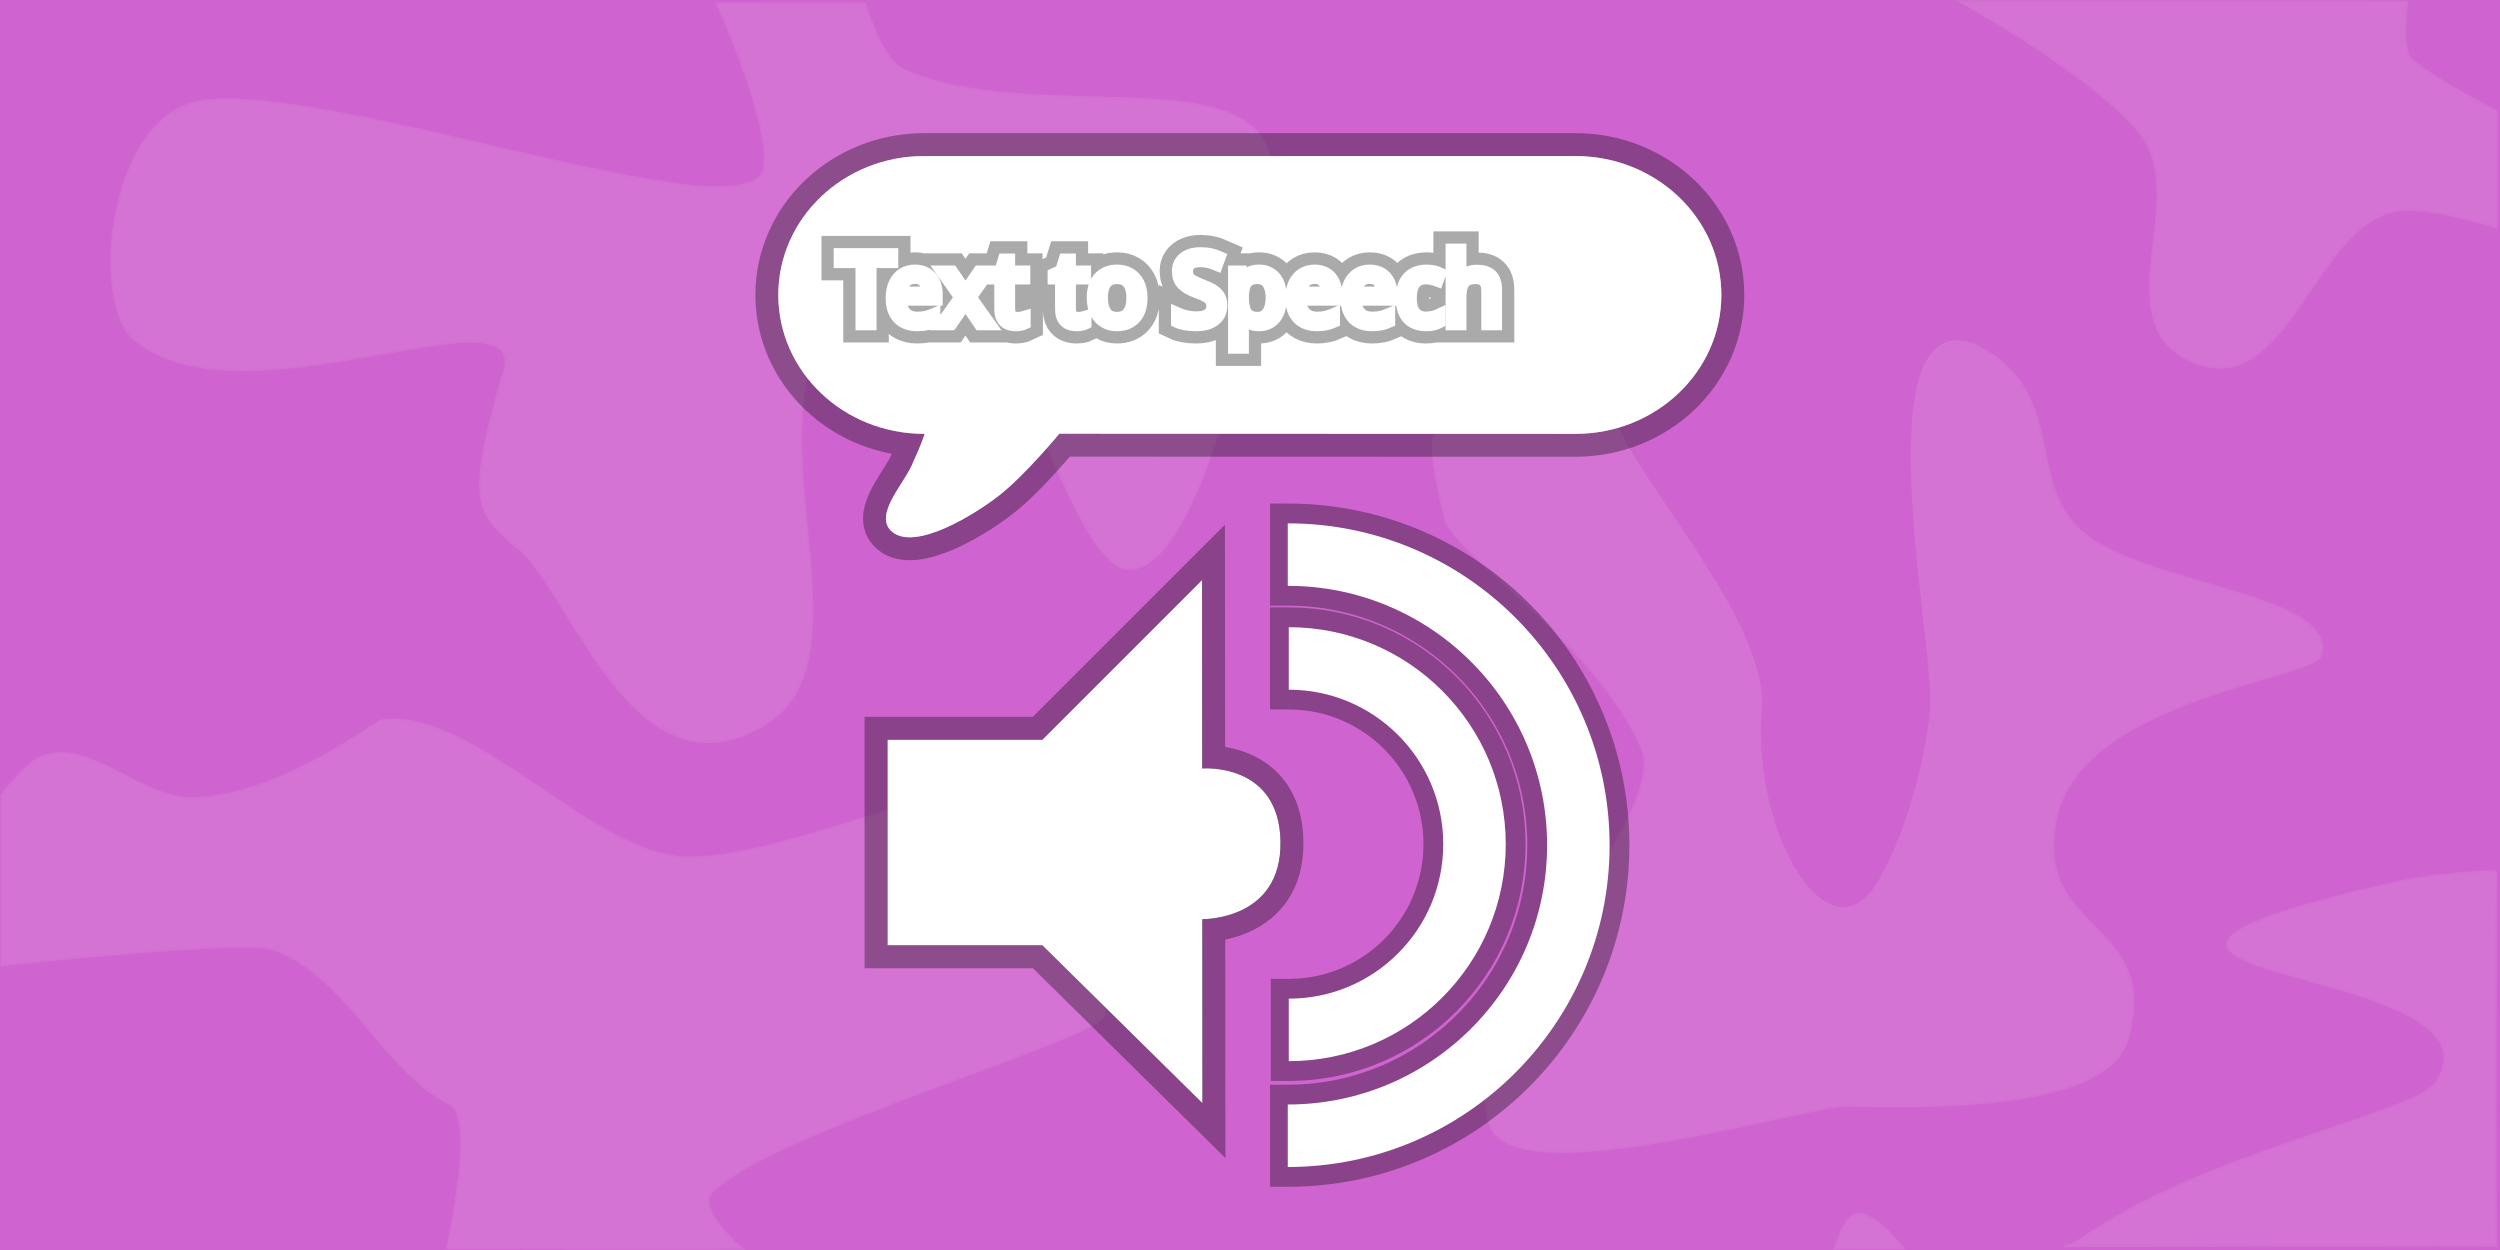
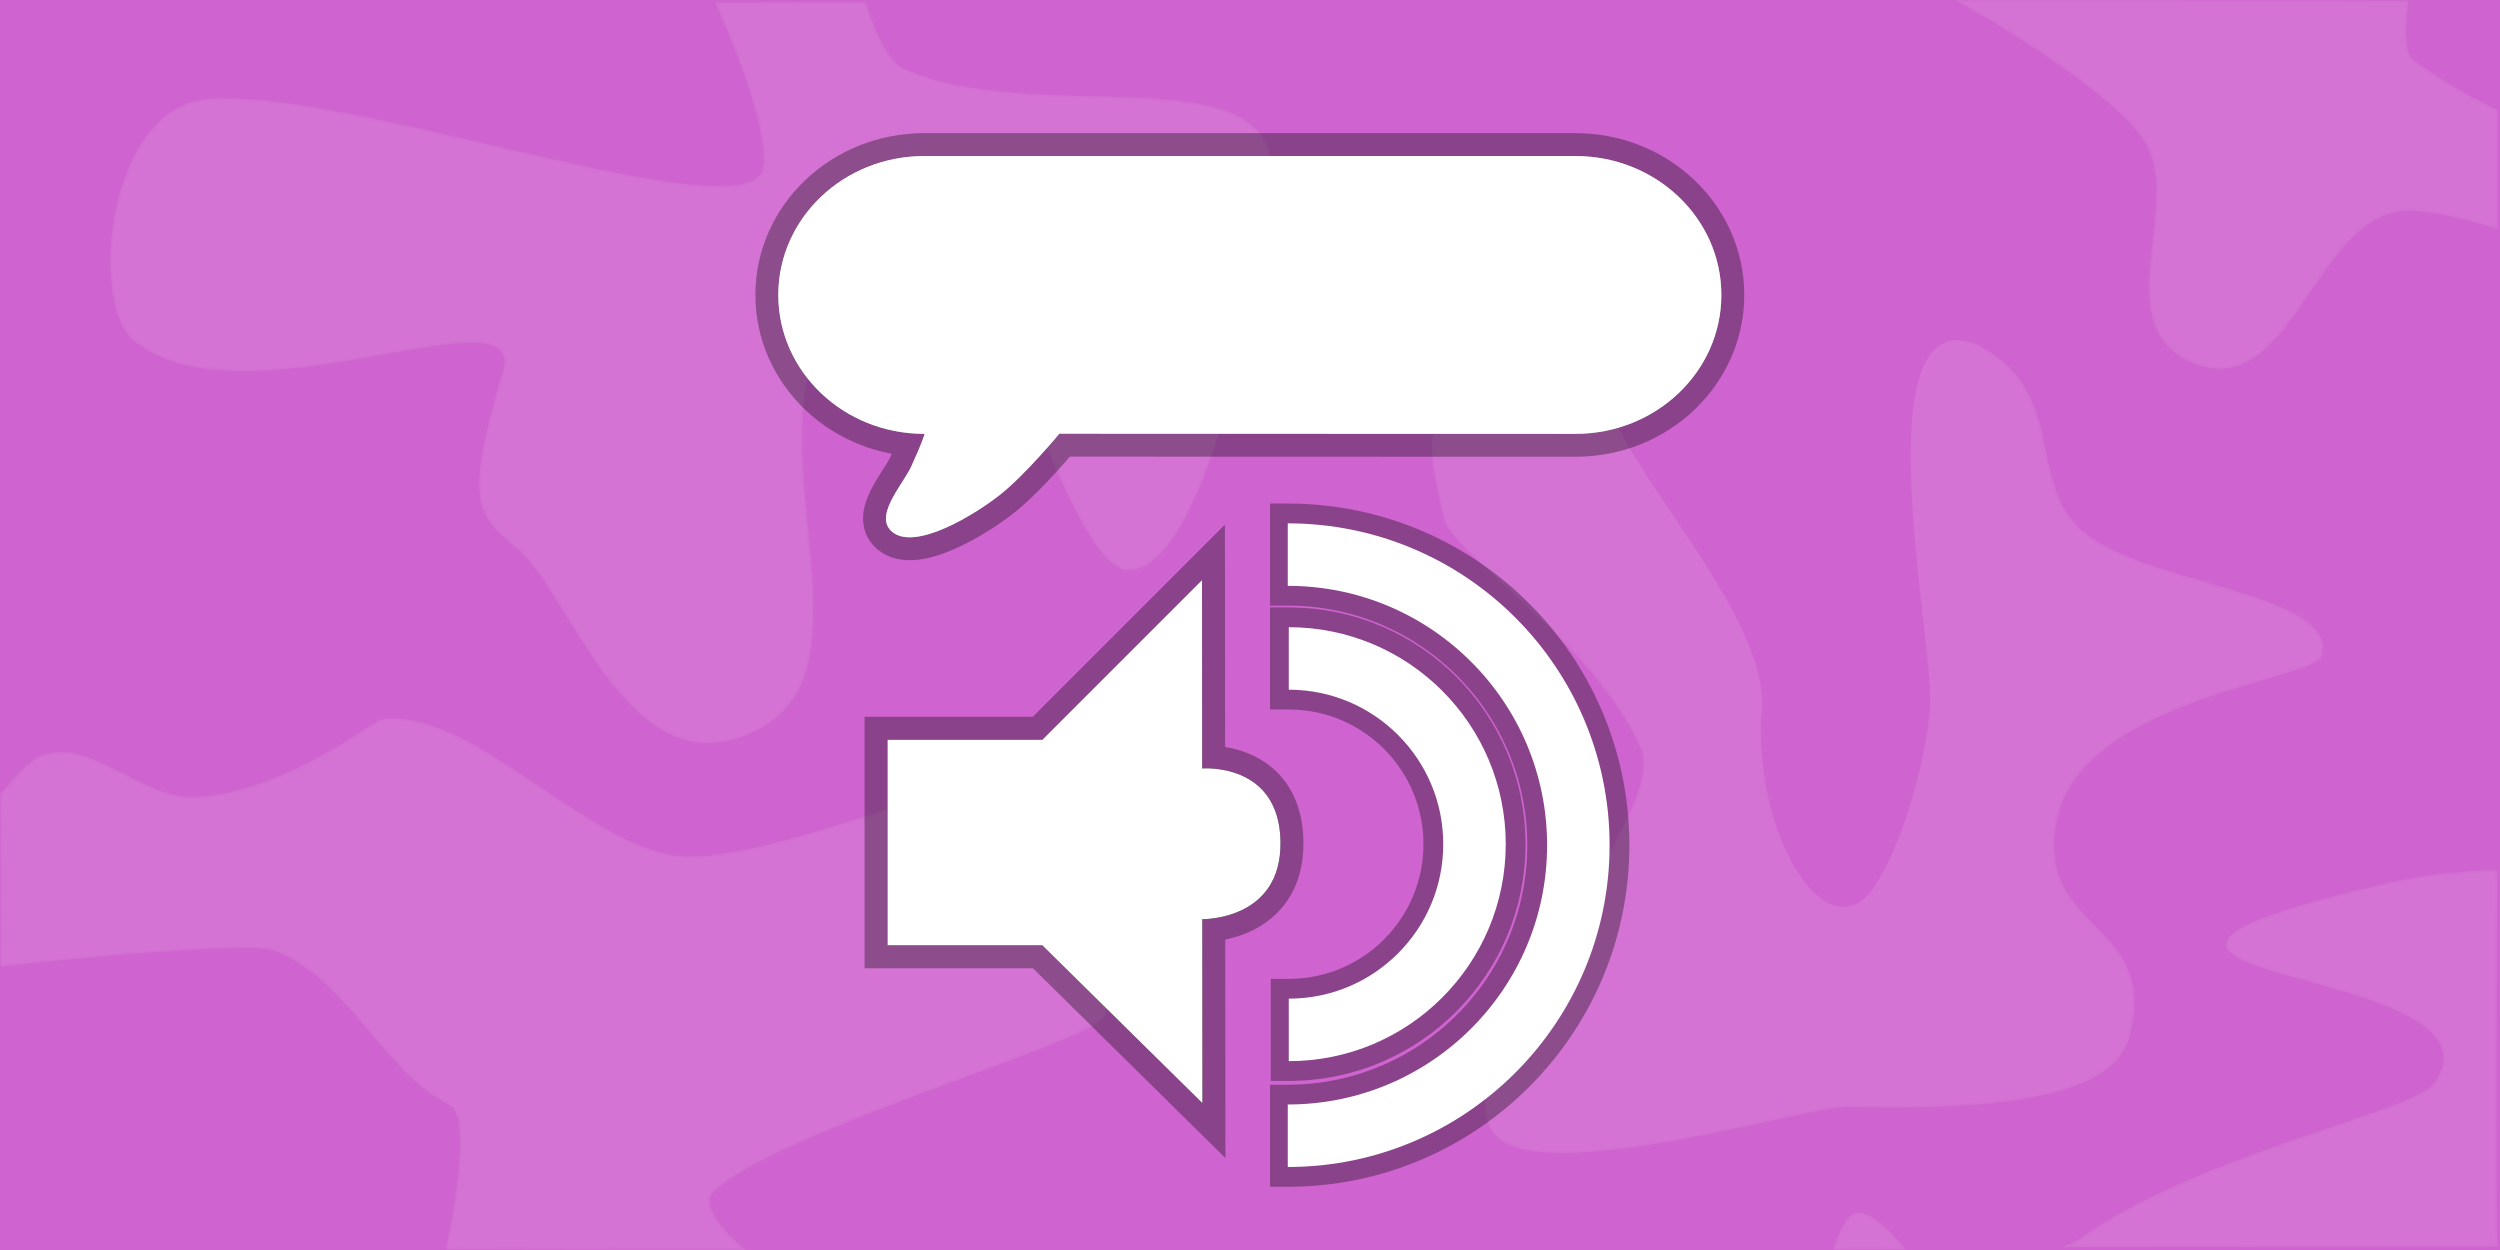
<svg xmlns="http://www.w3.org/2000/svg" version="1.1" width="600" height="300" viewBox="0,0,600,300">
-   <defs>
-     <style type="text/css">@font-face { font-family: 'PoetsenOne'; src: url('https://p7scratchextensions.pages.dev/extras/fonts/PoetsenOne.ttf') format('truetype'); } tspan { -family: 'PoetsenOne', sans-serif; }</style>
-   </defs>
  <g transform="translate(59.95783,-29.99787)">
    <g stroke-miterlimit="10">
      <path d="M-59.958,329.998v-300h600v300z" fill="#cf63cf" stroke-opacity="0.502" stroke="#000000" stroke-width="0" stroke-linecap="butt" />
      <path d="M47.969,294.962c-15.716,-7.814 -25.041,-31.293 -42.552,-37.209c-7.089,-2.395 -64.977,3.868 -64.977,3.868l-0.03,-40.926c0,0 5.762,-7.238 8.767,-8.69c11.97,-5.787 24.788,10.607 38.564,9.558c21.403,-1.631 42.295,-18.505 44.097,-18.714c22.558,-2.622 50.681,32.98 73.63,32.98c27.695,0 86.149,-30.081 106.027,-21.107c13.222,5.969 -6.258,48.369 -6.258,58.628c0,5.69 -80.74,28.198 -94.463,42.952c-3.69,3.968 7.397,13.4 7.397,13.4l-70.841,-0.122c0,0 7.163,-31.373 0.639,-34.617z" fill="#d473d4" stroke="#d271d2" stroke-width="0.5" stroke-linecap="butt" />
      <path d="M-10.967,54.163c32.871,-3.868 131.121,33.302 134.368,16.31c1.992,-10.425 -11.297,-39.622 -11.297,-39.622l35.551,-0.064c0,0 3.8,13.537 9.256,15.958c31.94,14.175 88.15,-3.819 88.15,24.662c0,12.86 -14.378,95.003 -34.076,95.151c-14.858,0.111 -34.432,-81.923 -43.635,-75.669c-3.913,2.658 -21.224,7.36 -26.139,13.185c-23.113,27.391 9.25,83.476 -17.518,99.737c-31.434,19.095 -46.23,-31.274 -59.19,-42.17c-9.725,-8.176 -12.857,-10.375 -3.927,-41.084c9.15,-24.167 -61.821,12.961 -88.236,-9.026c-10.789,-8.98 -6.218,-54.673 16.693,-57.369z" fill="#d473d4" stroke="#d271d2" stroke-width="0.5" stroke-linecap="butt" />
      <path d="M517.785,30.392c0,0 -1.622,11.647 0.997,13.871c6.306,5.357 20.443,12.345 20.443,12.345l0.006,28.023c0,0 -16.272,-5.281 -23.567,-4.135c-20.626,3.239 -26.436,46.315 -49.609,36.2c-20.967,-9.152 -0.398,-38.984 -12.092,-54.312c-10.498,-13.761 -43.596,-32.07 -43.596,-32.07z" fill="#d473d4" stroke="#d271d2" stroke-width="0.5" stroke-linecap="butt" />
      <path d="M539.137,239.073c0,0 -0.503,82.53 0.06,89.878c-1.647,-0.132 -102.877,0.111 -102.877,0.111c0,0 1.911,-0.781 2.905,-1.487c29.444,-20.937 80.379,-30.277 85.347,-37.632c20.276,-30.017 -112.87,-24.076 -11.425,-47.777c12.343,-2.884 25.99,-3.092 25.99,-3.092z" fill="#d473d4" stroke="#d271d2" stroke-width="0.5" stroke-linecap="butt" />
      <path d="M380.422,329.62c0,0 1.718,-5.786 3.875,-7.638c4.089,-3.511 12.472,7.608 12.472,7.608z" fill="#d473d4" stroke="#d271d2" stroke-width="0.5" stroke-linecap="butt" />
      <path d="M334.121,209.693c-10.828,-25.122 -44.108,-45.941 -47.26,-55.013c-7.292,-31.857 -1.401,-16.931 20.49,-40.426c13.445,-14.43 43.532,-33.347 59.55,-26.353c18.918,8.261 25.068,18.005 46.386,24.473c24.018,11.343 11.814,33.685 27.254,45.944c15.549,12.345 61.072,14.492 56.41,29.135c-1.678,5.27 -55.489,10.078 -63.121,37.604c-7.233,29.659 25.709,25.128 16.617,55.054c-5.773,15.714 -43.736,15.796 -67.004,15.273c-9.557,-0.215 -77.774,20.943 -85.516,5.293c-9.924,-20.061 43.298,-74.503 36.194,-90.984z" fill="#d473d4" stroke="#d271d2" stroke-width="0.5" stroke-linecap="butt" />
      <path d="M403.285,199.108c-0.209,6.969 -4.221,28.606 -12.75,42.72c-11.39,18.848 -30.005,-11.288 -27.682,-41.597c2.19,-28.575 -55.689,-78.888 -29.482,-79.46c25.745,-0.562 12.359,-56.684 19.8,-44.674c47.922,10.691 72.571,19.406 78.748,34.624c2.289,5.64 -4.322,10.448 -9.389,6.62c-38.661,-29.209 -18.671,62.606 -19.245,81.766z" fill="#cf63cf" stroke="none" stroke-width="0" stroke-linecap="butt" />
      <path d="M194.278,134.083c0,0 -8.002,9.68 -14.111,14.556c-6.109,4.875 -20.477,13.633 -26,9c-4.808,-4.033 3.394,-12.096 5,-16.667c1.852,-3.908 2.778,-6.778 2.778,-6.778l-0.111,-0.075c-19.33,0 -35,-14.924 -35,-33.333v0c0,-18.409 15.67,-33.333 35,-33.333h156.333c19.33,0 35,14.924 35,33.333v0c0,18.409 -15.67,33.333 -35,33.333z" fill="#ffffff" stroke-opacity="0.333" stroke="#000000" stroke-width="11" stroke-linecap="round" />
      <path d="M194.278,134.083c0,0 -8.002,9.68 -14.111,14.556c-6.109,4.875 -20.477,13.633 -26,9c-4.808,-4.033 3.394,-12.096 5,-16.667c1.852,-3.908 2.778,-6.778 2.778,-6.778l-0.111,-0.075c-19.33,0 -35,-14.924 -35,-33.333v0c0,-18.409 15.67,-33.333 35,-33.333h156.333c19.33,0 35,14.924 35,33.333v0c0,18.409 -15.67,33.333 -35,33.333z" fill="#ffffff" stroke="#000000" stroke-width="0" stroke-linecap="round" />
      <g fill="none" stroke-opacity="0.333" stroke="#000000" stroke-width="24.5" stroke-linecap="butt">
        <path d="M244.842,188.025c0.142,0 4.789,0.001 4.93,0.002c24.422,0.229 44.149,20.097 44.149,44.573c0,24.434 -19.659,44.276 -44.023,44.571c-0.184,0.002 -4.685,0.003 -4.869,0.003" />
        <path d="M244.852,163.101c0.23,0 4.714,0.001 4.943,0.003c38.198,0.37 69.049,31.449 69.049,69.735c0,38.335 -30.931,69.446 -69.198,69.736c-0.18,0.001 -4.614,0.002 -4.795,0.002" />
      </g>
      <g fill="none" stroke="none" stroke-width="1" stroke-linecap="butt" font-family="sans-serif" font-weight="normal" font-size="12" text-anchor="start" />
      <path d="M249.346,188.025c24.618,0 44.575,19.957 44.575,44.575c0,24.618 -19.957,44.575 -44.575,44.575" fill="none" stroke="#ffffff" stroke-width="15" stroke-linecap="butt" />
      <path d="M249.107,163.101c38.515,0 69.738,31.223 69.738,69.738c0,38.515 -31.223,69.738 -69.738,69.738" fill="none" stroke="#ffffff" stroke-width="15" stroke-linecap="butt" />
      <path d="M153.038,256.877v-49.347h37.158l38.338,-38.338l0.034,45.233c0,0 18.487,-1.544 18.794,17.547c0.305,19.009 -18.767,18.628 -18.767,18.628l0.033,44.169l-38.432,-37.892z" fill="#000000" stroke-opacity="0.333" stroke="#000000" stroke-width="11" stroke-linecap="butt" />
      <path d="M153.038,256.877v-49.347h37.158l38.338,-38.338l0.034,45.233c0,0 18.487,-1.544 18.794,17.547c0.305,19.009 -18.767,18.628 -18.767,18.628l0.033,44.169l-38.432,-37.892z" fill="#ffffff" stroke="none" stroke-width="0" stroke-linecap="butt" />
-       <text transform="translate(141.361,107.7888) scale(0.58713,0.58713)" font-size="40" xml:space="preserve" fill="#000000" stroke-opacity="0.333" stroke="#000000" stroke-width="15" stroke-linecap="butt" font-family="&quot;PoetsenOne" font-weight="normal" text-anchor="start">
-         <tspan x="0" dy="0">Text to Speech</tspan>
-       </text>
-       <text transform="translate(141.361,107.7888) scale(0.58713,0.58713)" font-size="40" xml:space="preserve" fill="#000000" stroke="#ffffff" stroke-width="5" stroke-linecap="butt" font-family="&quot;PoetsenOne" font-weight="normal" text-anchor="start">
-         <tspan x="0" dy="0">Text to Speech</tspan>
-       </text>
    </g>
  </g>
</svg>
